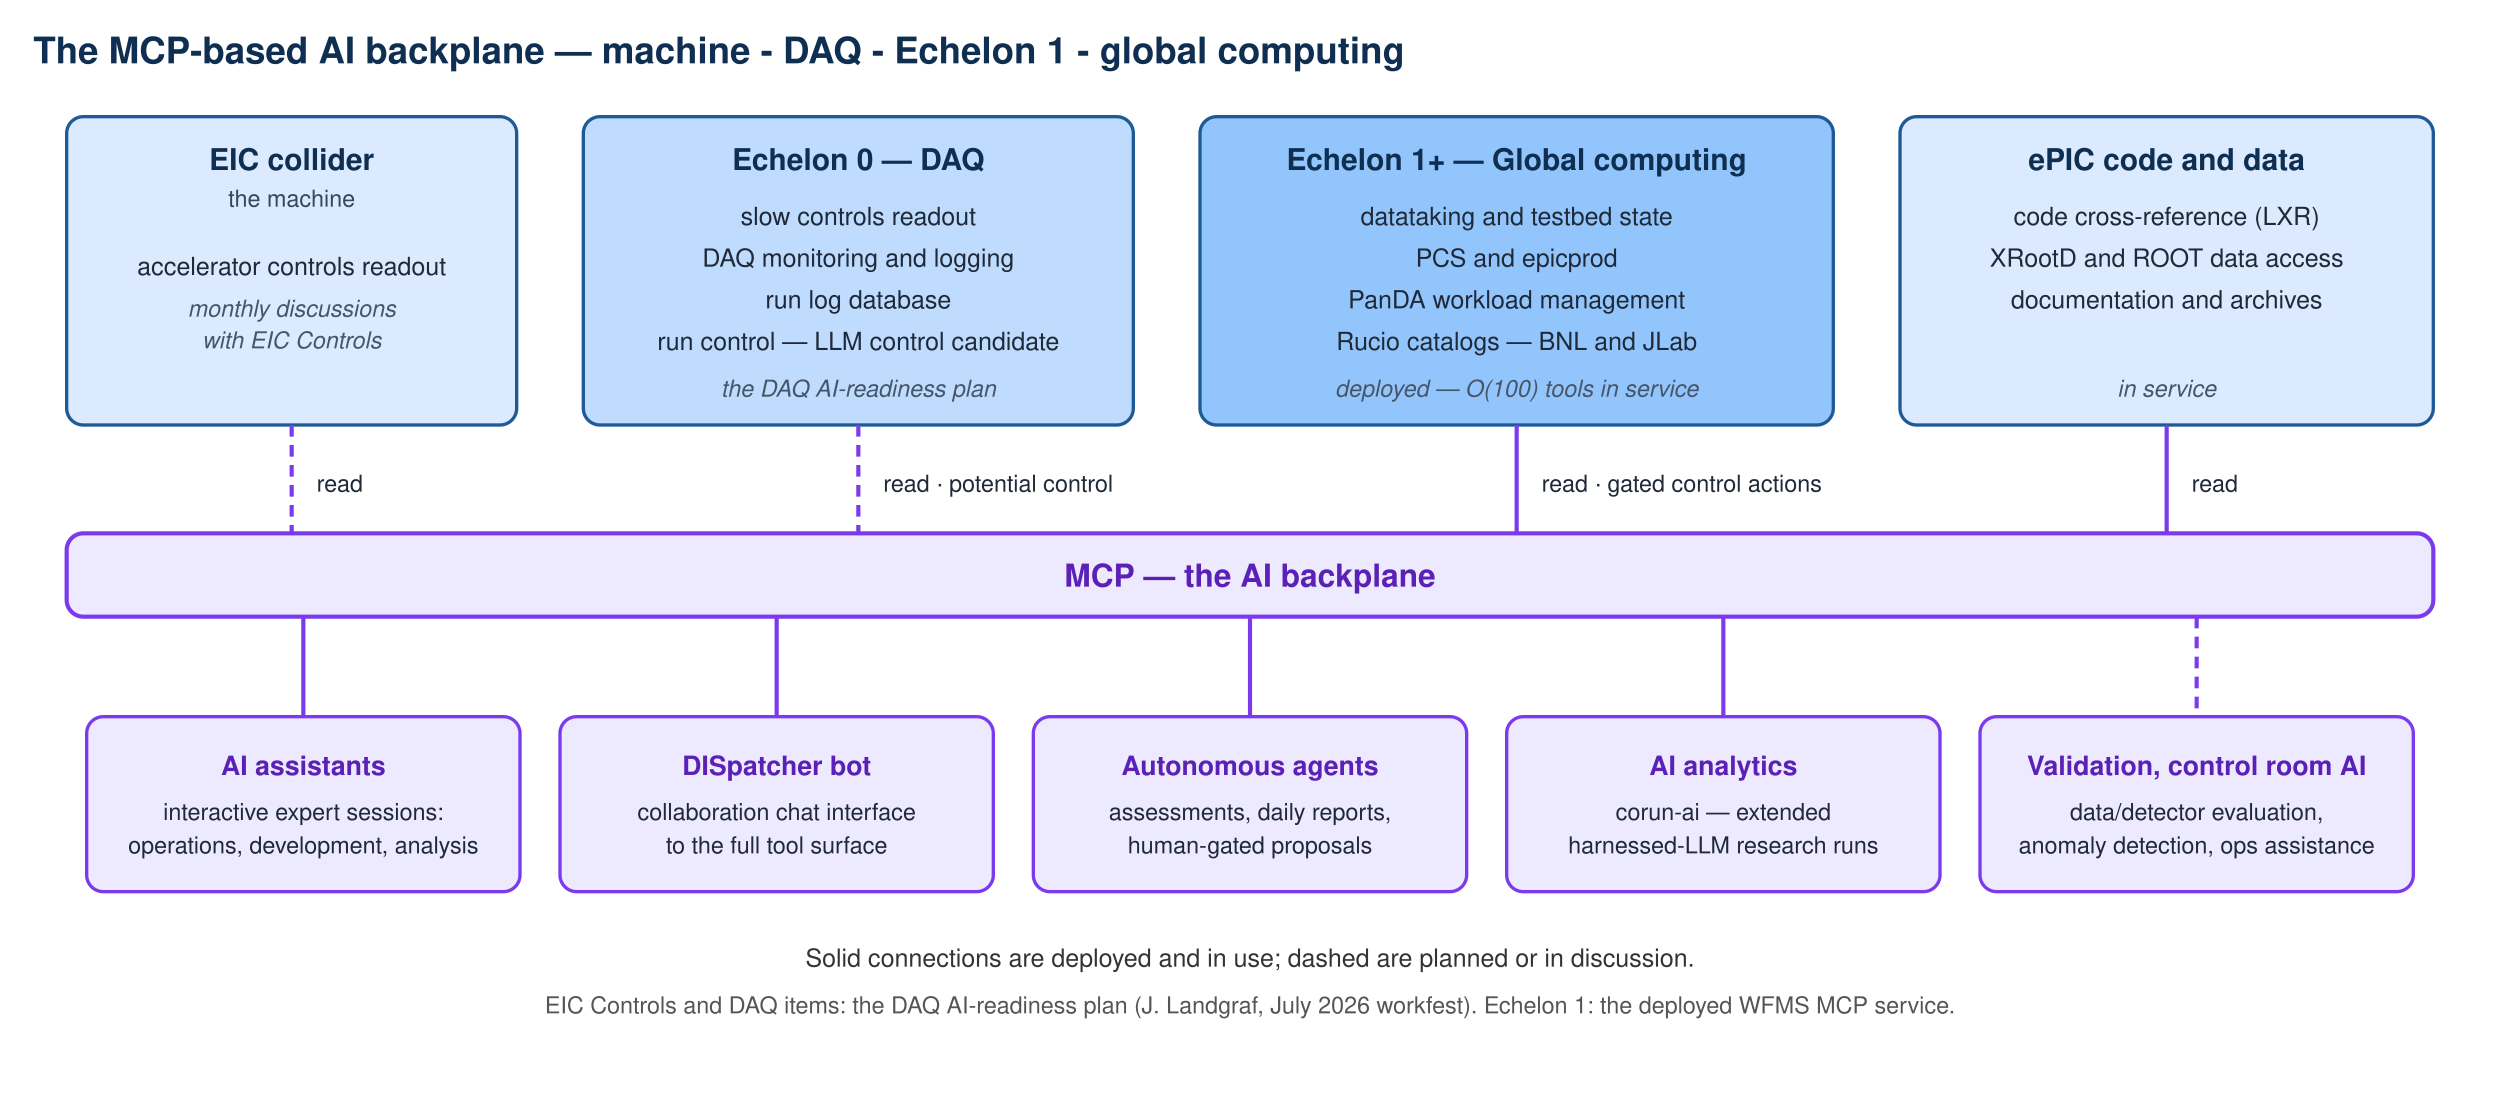
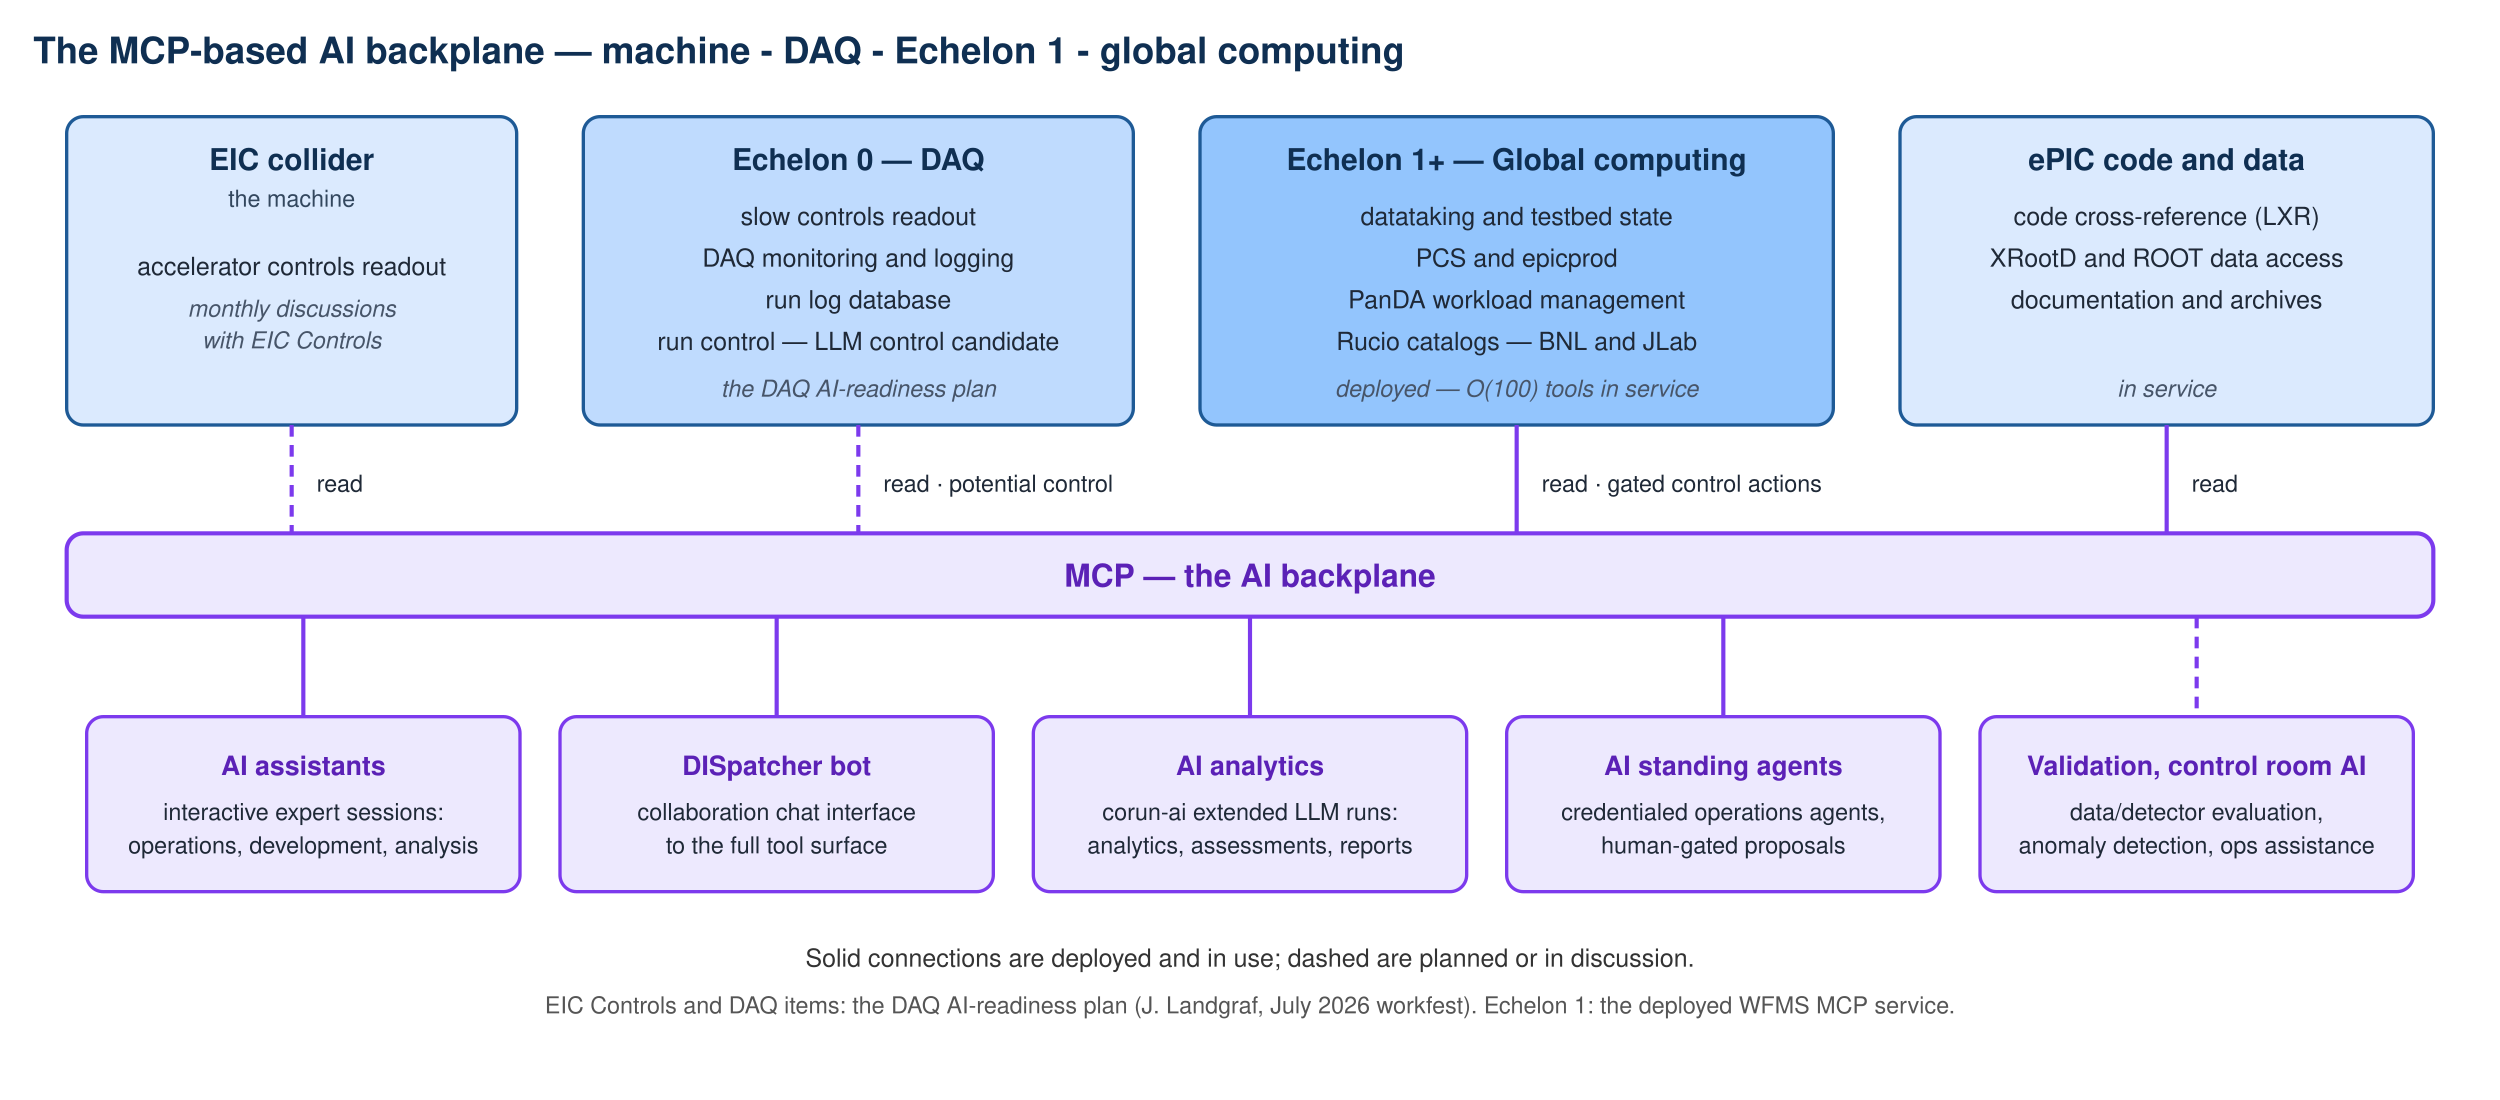
<svg xmlns="http://www.w3.org/2000/svg" width="1500" height="660" viewBox="0 0 1500 660" font-family="Helvetica, Arial, sans-serif">
  <rect x="0" y="0" width="1500" height="660" fill="#ffffff" />
  <text x="20" y="38" font-size="22" font-weight="bold" fill="#0f2f52">The MCP-based AI backplane — machine - DAQ - Echelon 1 - global computing</text>
  <rect x="40" y="70" width="270" height="185" rx="10" fill="#dbeafe" stroke="#1e5a96" stroke-width="2" />
  <text x="175" y="102" font-size="18" font-weight="bold" fill="#0f2f52" text-anchor="middle">EIC collider</text>
  <text x="175" y="124" font-size="14" fill="#33475e" text-anchor="middle">the machine</text>
  <text x="175" y="165" font-size="15" fill="#1f2937" text-anchor="middle">accelerator controls readout</text>
  <text x="175" y="190" font-size="14" font-style="italic" fill="#475569" text-anchor="middle">monthly discussions</text>
  <text x="175" y="209" font-size="14" font-style="italic" fill="#475569" text-anchor="middle">with EIC Controls</text>
  <rect x="350" y="70" width="330" height="185" rx="10" fill="#bfdbfe" stroke="#1e5a96" stroke-width="2" />
  <text x="515" y="102" font-size="18" font-weight="bold" fill="#0f2f52" text-anchor="middle">Echelon 0 — DAQ</text>
  <text x="515" y="135" font-size="15" fill="#1f2937" text-anchor="middle">slow controls readout</text>
  <text x="515" y="160" font-size="15" fill="#1f2937" text-anchor="middle">DAQ monitoring and logging</text>
  <text x="515" y="185" font-size="15" fill="#1f2937" text-anchor="middle">run log database</text>
  <text x="515" y="210" font-size="15" fill="#1f2937" text-anchor="middle">run control — LLM control candidate</text>
  <text x="515" y="238" font-size="14" font-style="italic" fill="#475569" text-anchor="middle">the DAQ AI-readiness plan</text>
  <rect x="720" y="70" width="380" height="185" rx="10" fill="#93c5fd" stroke="#1e5a96" stroke-width="2" />
  <text x="910" y="102" font-size="18" font-weight="bold" fill="#0f2f52" text-anchor="middle">Echelon 1+ — Global computing</text>
  <text x="910" y="135" font-size="15" fill="#1f2937" text-anchor="middle">datataking and testbed state</text>
  <text x="910" y="160" font-size="15" fill="#1f2937" text-anchor="middle">PCS and epicprod</text>
  <text x="910" y="185" font-size="15" fill="#1f2937" text-anchor="middle">PanDA workload management</text>
  <text x="910" y="210" font-size="15" fill="#1f2937" text-anchor="middle">Rucio catalogs — BNL and JLab</text>
  <text x="910" y="238" font-size="14" font-style="italic" fill="#475569" text-anchor="middle">deployed — O(100) tools in service</text>
  <rect x="1140" y="70" width="320" height="185" rx="10" fill="#dbeafe" stroke="#1e5a96" stroke-width="2" />
  <text x="1300" y="102" font-size="18" font-weight="bold" fill="#0f2f52" text-anchor="middle">ePIC code and data</text>
  <text x="1300" y="135" font-size="15" fill="#1f2937" text-anchor="middle">code cross-reference (LXR)</text>
  <text x="1300" y="160" font-size="15" fill="#1f2937" text-anchor="middle">XRootD and ROOT data access</text>
  <text x="1300" y="185" font-size="15" fill="#1f2937" text-anchor="middle">documentation and archives</text>
  <text x="1300" y="238" font-size="14" font-style="italic" fill="#475569" text-anchor="middle">in service</text>
  <line x1="175" y1="255" x2="175" y2="320" stroke="#7c3aed" stroke-width="2.5" stroke-dasharray="7,5" />
  <text x="190" y="295" font-size="14" fill="#1f2937">read</text>
  <line x1="515" y1="255" x2="515" y2="320" stroke="#7c3aed" stroke-width="2.5" stroke-dasharray="7,5" />
  <text x="530" y="295" font-size="14" fill="#1f2937">read · potential control</text>
  <line x1="910" y1="255" x2="910" y2="320" stroke="#7c3aed" stroke-width="2.5" />
  <text x="925" y="295" font-size="14" fill="#1f2937">read · gated control actions</text>
  <line x1="1300" y1="255" x2="1300" y2="320" stroke="#7c3aed" stroke-width="2.5" />
  <text x="1315" y="295" font-size="14" fill="#1f2937">read</text>
  <rect x="40" y="320" width="1420" height="50" rx="10" fill="#ede9fe" stroke="#7c3aed" stroke-width="2.5" />
  <text x="750" y="352" font-size="19" font-weight="bold" fill="#5b21b6" text-anchor="middle">MCP — the AI backplane</text>
  <line x1="182" y1="370" x2="182" y2="430" stroke="#7c3aed" stroke-width="2.5" />
  <line x1="466" y1="370" x2="466" y2="430" stroke="#7c3aed" stroke-width="2.5" />
  <line x1="750" y1="370" x2="750" y2="430" stroke="#7c3aed" stroke-width="2.5" />
  <line x1="1034" y1="370" x2="1034" y2="430" stroke="#7c3aed" stroke-width="2.5" />
  <line x1="1318" y1="370" x2="1318" y2="430" stroke="#7c3aed" stroke-width="2.5" stroke-dasharray="7,5" />
  <rect x="52" y="430" width="260" height="105" rx="10" fill="#ede9fe" stroke="#7c3aed" stroke-width="2" />
  <text x="182" y="465" font-size="16" font-weight="bold" fill="#5b21b6" text-anchor="middle">AI assistants</text>
  <text x="182" y="492" font-size="14" fill="#1f2937" text-anchor="middle">interactive expert sessions:</text>
  <text x="182" y="512" font-size="14" fill="#1f2937" text-anchor="middle">operations, development, analysis</text>
  <rect x="336" y="430" width="260" height="105" rx="10" fill="#ede9fe" stroke="#7c3aed" stroke-width="2" />
  <text x="466" y="465" font-size="16" font-weight="bold" fill="#5b21b6" text-anchor="middle">DISpatcher bot</text>
  <text x="466" y="492" font-size="14" fill="#1f2937" text-anchor="middle">collaboration chat interface</text>
  <text x="466" y="512" font-size="14" fill="#1f2937" text-anchor="middle">to the full tool surface</text>
  <rect x="620" y="430" width="260" height="105" rx="10" fill="#ede9fe" stroke="#7c3aed" stroke-width="2" />
-   <text x="750" y="465" font-size="16" font-weight="bold" fill="#5b21b6" text-anchor="middle">Autonomous agents</text>
-   <text x="750" y="492" font-size="14" fill="#1f2937" text-anchor="middle">assessments, daily reports,</text>
-   <text x="750" y="512" font-size="14" fill="#1f2937" text-anchor="middle">human-gated proposals</text>
+   <text x="750" y="465" font-size="16" font-weight="bold" fill="#5b21b6" text-anchor="middle">AI analytics</text>
+   <text x="750" y="492" font-size="14" fill="#1f2937" text-anchor="middle">corun-ai extended LLM runs:</text>
+   <text x="750" y="512" font-size="14" fill="#1f2937" text-anchor="middle">analytics, assessments, reports</text>
  <rect x="904" y="430" width="260" height="105" rx="10" fill="#ede9fe" stroke="#7c3aed" stroke-width="2" />
-   <text x="1034" y="465" font-size="16" font-weight="bold" fill="#5b21b6" text-anchor="middle">AI analytics</text>
-   <text x="1034" y="492" font-size="14" fill="#1f2937" text-anchor="middle">corun-ai — extended</text>
-   <text x="1034" y="512" font-size="14" fill="#1f2937" text-anchor="middle">harnessed-LLM research runs</text>
+   <text x="1034" y="465" font-size="16" font-weight="bold" fill="#5b21b6" text-anchor="middle">AI standing agents</text>
+   <text x="1034" y="492" font-size="14" fill="#1f2937" text-anchor="middle">credentialed operations agents,</text>
+   <text x="1034" y="512" font-size="14" fill="#1f2937" text-anchor="middle">human-gated proposals</text>
  <rect x="1188" y="430" width="260" height="105" rx="10" fill="#ede9fe" stroke="#7c3aed" stroke-width="2" />
  <text x="1318" y="465" font-size="16" font-weight="bold" fill="#5b21b6" text-anchor="middle">Validation, control room AI</text>
  <text x="1318" y="492" font-size="14" fill="#1f2937" text-anchor="middle">data/detector evaluation,</text>
  <text x="1318" y="512" font-size="14" fill="#1f2937" text-anchor="middle">anomaly detection, ops assistance</text>
  <text x="750" y="580" font-size="15" fill="#333333" text-anchor="middle">Solid connections are deployed and in use; dashed are planned or in discussion.</text>
  <text x="750" y="608" font-size="14" fill="#555555" text-anchor="middle">EIC Controls and DAQ items: the DAQ AI-readiness plan (J. Landgraf, July 2026 workfest). Echelon 1: the deployed WFMS MCP service.</text>
</svg>
